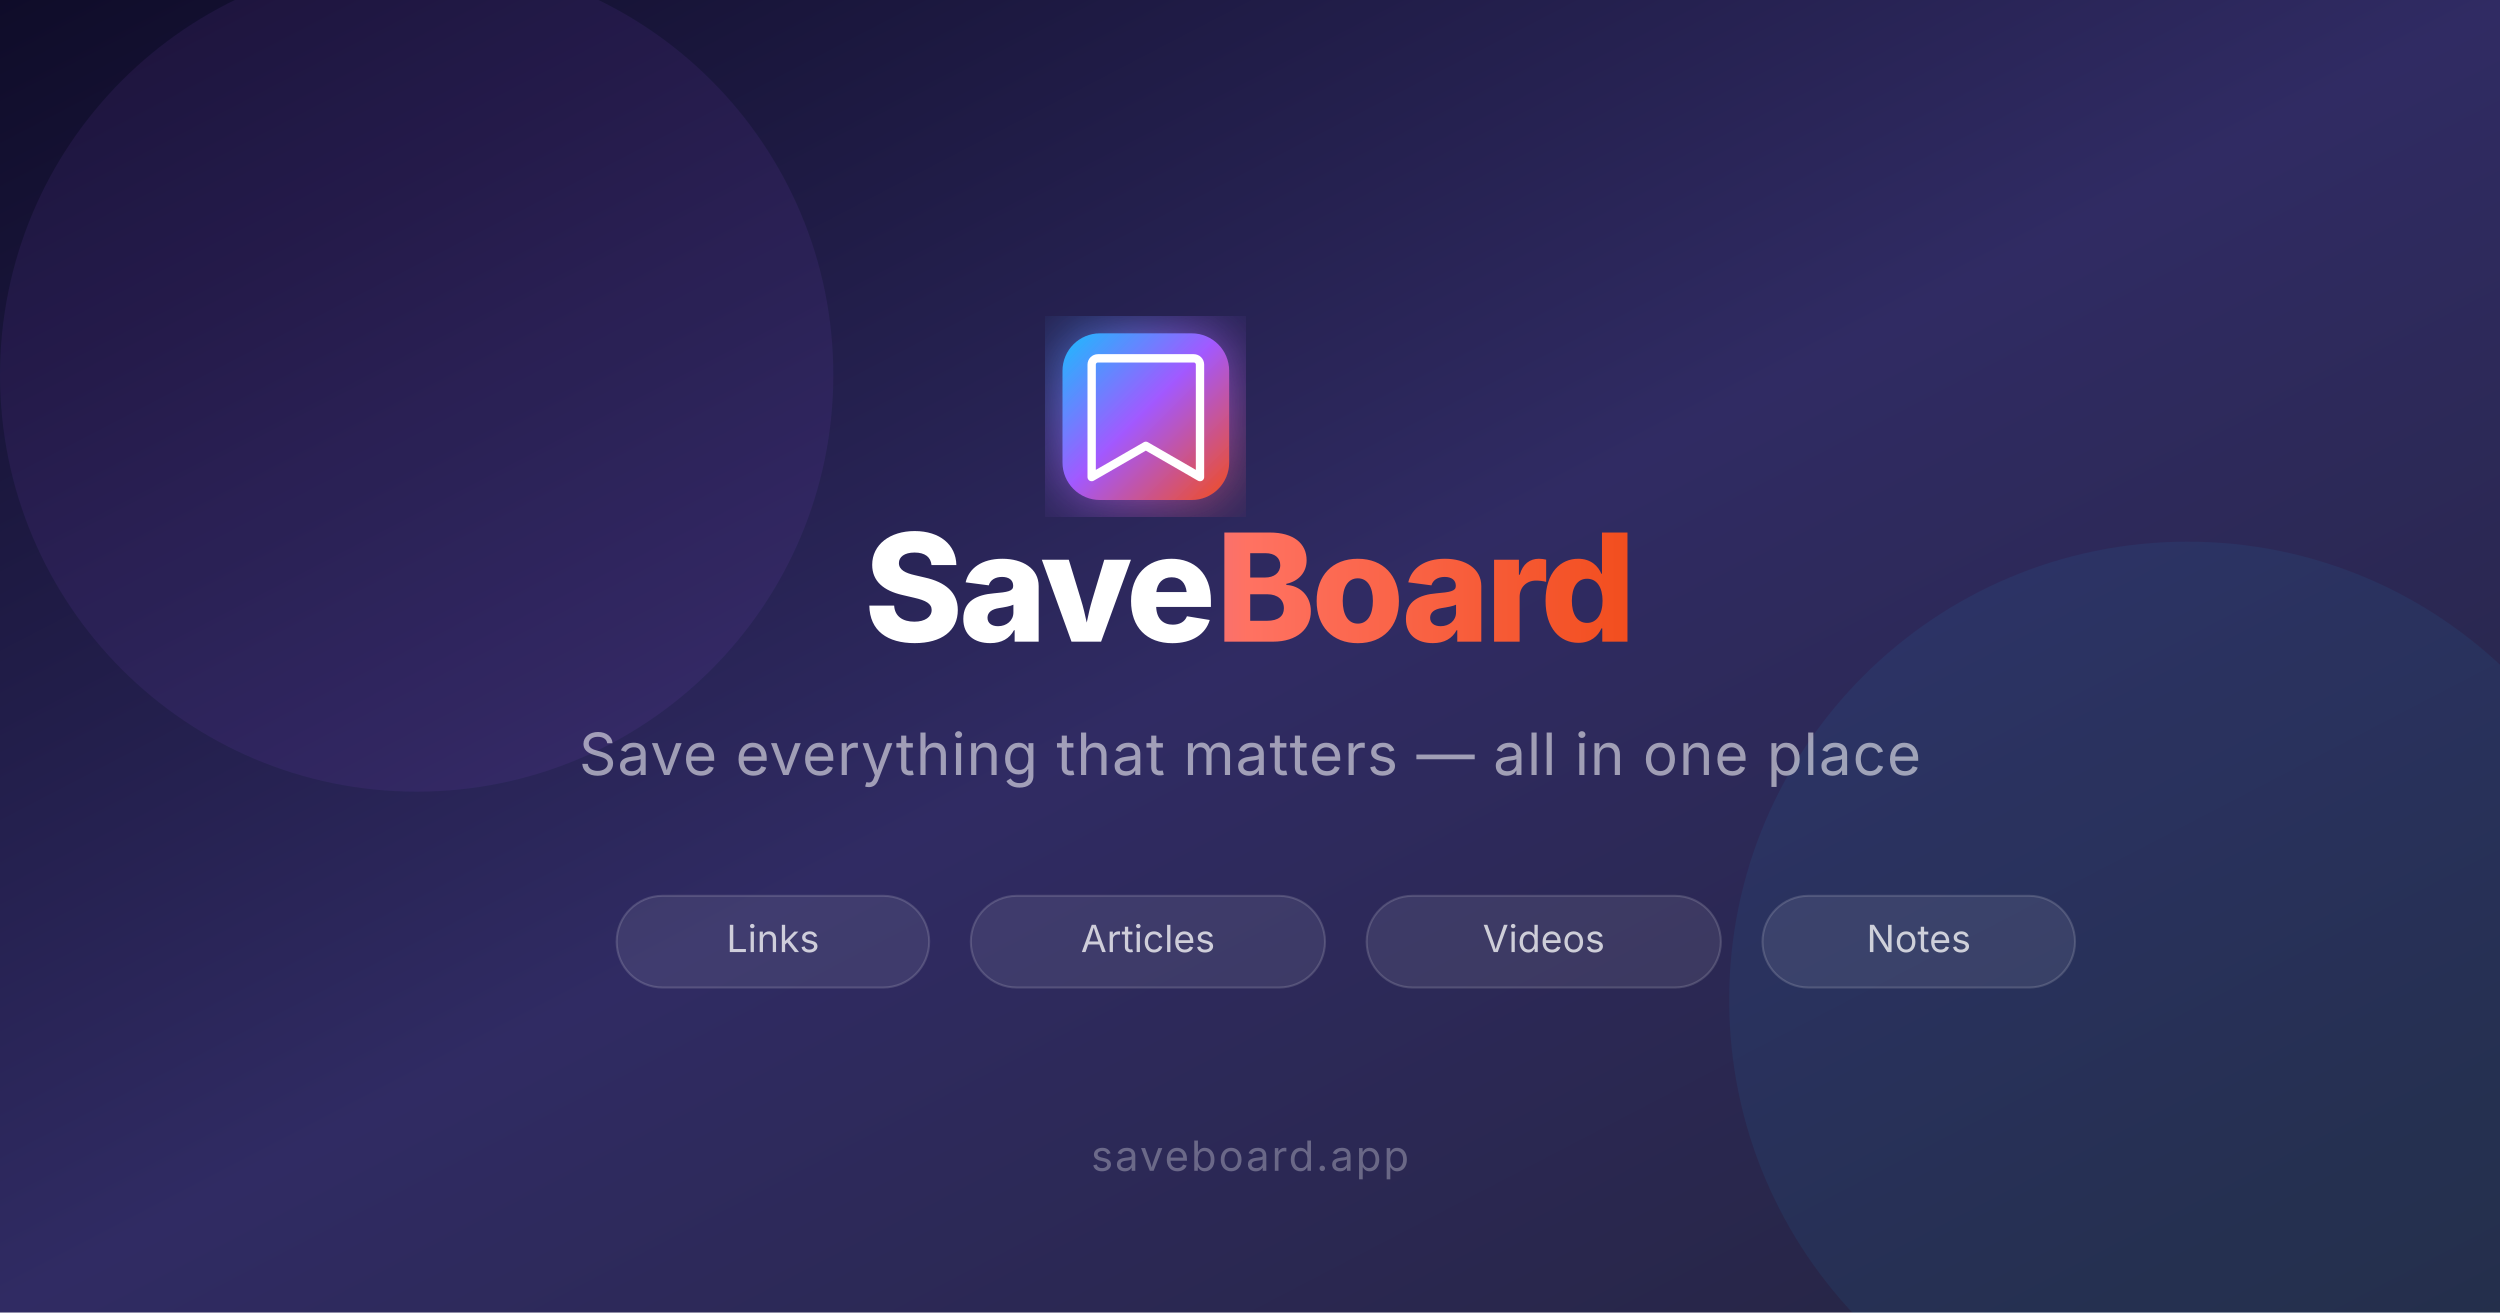
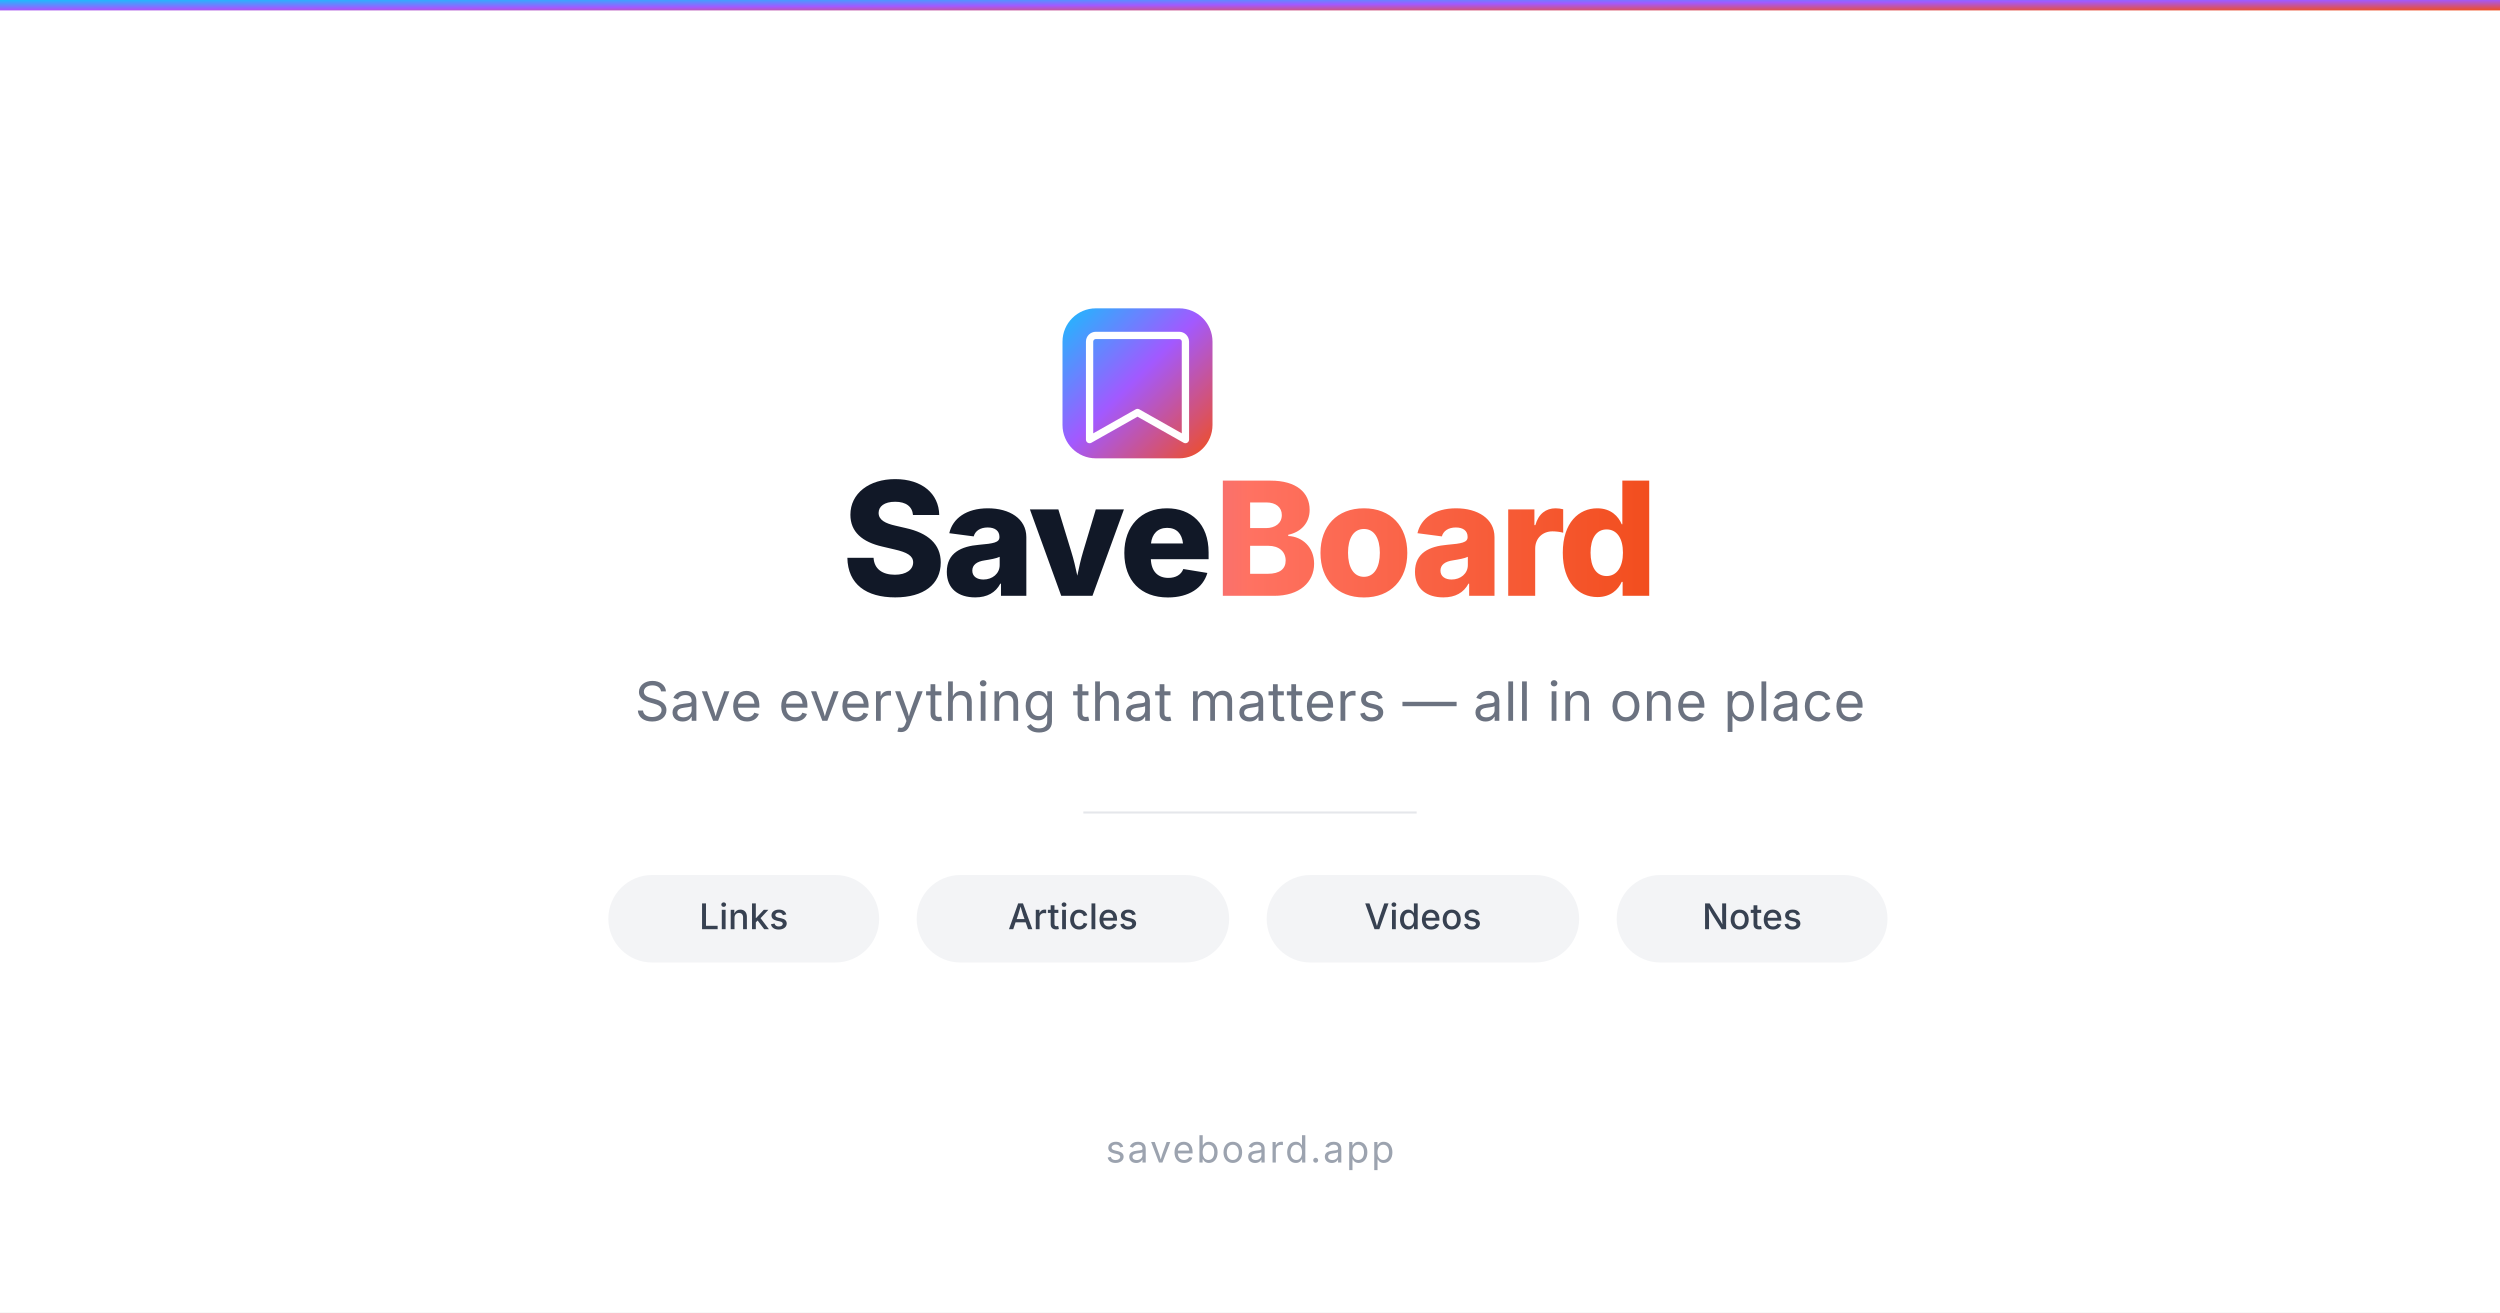
<svg xmlns="http://www.w3.org/2000/svg" viewBox="0 0 1200 630" width="1200" height="630">
  <defs>
-     <linearGradient id="bg" x1="0%" y1="0%" x2="100%" y2="100%">
-       <stop offset="0%" stop-color="#0f0c29" />
-       <stop offset="50%" stop-color="#302b63" />
-       <stop offset="100%" stop-color="#24243e" />
-     </linearGradient>
    <linearGradient id="logo" x1="0%" y1="0%" x2="100%" y2="100%">
      <stop offset="0%" stop-color="#1ABCFE" />
      <stop offset="48%" stop-color="#A259FF" />
      <stop offset="100%" stop-color="#F24E1E" />
    </linearGradient>
-     <linearGradient id="text" x1="0%" y1="0%" x2="100%" y2="0%">
+     <linearGradient id="brand" x1="0%" y1="0%" x2="100%" y2="0%">
      <stop offset="0%" stop-color="#A259FF" />
      <stop offset="50%" stop-color="#FF7262" />
      <stop offset="100%" stop-color="#F24E1E" />
    </linearGradient>
-     <filter id="glow">
-       <feGaussianBlur stdDeviation="18" result="blur" />
-       <feMerge>
-         <feMergeNode in="blur" />
-         <feMergeNode in="SourceGraphic" />
-       </feMerge>
-     </filter>
+     <linearGradient id="pill1" x1="0%" y1="0%" x2="100%" y2="100%">
+       <stop offset="0%" stop-color="#EDE9FE" />
+       <stop offset="100%" stop-color="#E0E7FF" />
+     </linearGradient>
  </defs>
-   <rect width="1200" height="630" fill="url(#bg)" />
-   <circle cx="200" cy="180" r="200" fill="#A259FF" opacity="0.08" />
-   <circle cx="1050" cy="480" r="220" fill="#1ABCFE" opacity="0.07" />
-   <rect x="510" y="160" width="80" height="80" rx="18" fill="url(#logo)" filter="url(#glow)" />
-   <path d="M527 172h46a3 3 0 0 1 3 3v54l-26-15-26 15v-54a3 3 0 0 1 3-3z" fill="none" stroke="white" stroke-width="4" stroke-linejoin="round" stroke-linecap="round" />
-   <text x="600" y="308" text-anchor="middle" font-family="-apple-system, BlinkMacSystemFont, 'Segoe UI', sans-serif" font-size="72" font-weight="800" fill="white" letter-spacing="-2">
-     Save<tspan fill="url(#text)">Board</tspan>
+   <rect width="1200" height="630" fill="#FFFFFF" />
+   <rect width="1200" height="5" fill="url(#logo)" />
+   <rect x="510" y="148" width="72" height="72" rx="16" fill="url(#logo)" />
+   <path d="M526 161h40a3 3 0 0 1 3 3v47l-23-13-23 13v-47a3 3 0 0 1 3-3z" fill="none" stroke="white" stroke-width="3.5" stroke-linejoin="round" stroke-linecap="round" />
+   <text x="600" y="286" text-anchor="middle" font-family="-apple-system, BlinkMacSystemFont, 'Segoe UI', sans-serif" font-size="76" font-weight="800" fill="#111827" letter-spacing="-2">
+     Save<tspan fill="url(#brand)">Board</tspan>
  </text>
-   <text x="600" y="372" text-anchor="middle" font-family="-apple-system, BlinkMacSystemFont, 'Segoe UI', sans-serif" font-size="28" font-weight="400" fill="rgba(255,255,255,0.55)" letter-spacing="0.5">
+   <text x="600" y="346" text-anchor="middle" font-family="-apple-system, BlinkMacSystemFont, 'Segoe UI', sans-serif" font-size="26" font-weight="400" fill="#6B7280" letter-spacing="0.3">
    Save everything that matters — all in one place
  </text>
-   <rect x="296" y="430" width="150" height="44" rx="22" fill="rgba(255,255,255,0.08)" stroke="rgba(255,255,255,0.15)" stroke-width="1" />
-   <text x="371" y="457" text-anchor="middle" font-family="-apple-system, BlinkMacSystemFont, 'Segoe UI', sans-serif" font-size="18" fill="rgba(255,255,255,0.75)">Links</text>
-   <rect x="466" y="430" width="170" height="44" rx="22" fill="rgba(255,255,255,0.08)" stroke="rgba(255,255,255,0.15)" stroke-width="1" />
-   <text x="551" y="457" text-anchor="middle" font-family="-apple-system, BlinkMacSystemFont, 'Segoe UI', sans-serif" font-size="18" fill="rgba(255,255,255,0.75)">Articles</text>
-   <rect x="656" y="430" width="170" height="44" rx="22" fill="rgba(255,255,255,0.08)" stroke="rgba(255,255,255,0.15)" stroke-width="1" />
-   <text x="741" y="457" text-anchor="middle" font-family="-apple-system, BlinkMacSystemFont, 'Segoe UI', sans-serif" font-size="18" fill="rgba(255,255,255,0.75)">Videos</text>
-   <rect x="846" y="430" width="150" height="44" rx="22" fill="rgba(255,255,255,0.08)" stroke="rgba(255,255,255,0.15)" stroke-width="1" />
-   <text x="921" y="457" text-anchor="middle" font-family="-apple-system, BlinkMacSystemFont, 'Segoe UI', sans-serif" font-size="18" fill="rgba(255,255,255,0.75)">Notes</text>
-   <text x="600" y="562" text-anchor="middle" font-family="-apple-system, BlinkMacSystemFont, 'Segoe UI', sans-serif" font-size="20" fill="rgba(255,255,255,0.30)" letter-spacing="1">
+   <line x1="520" y1="390" x2="680" y2="390" stroke="#E5E7EB" stroke-width="1" />
+   <rect x="292" y="420" width="130" height="42" rx="21" fill="#F3F4F6" />
+   <text x="357" y="446" text-anchor="middle" font-family="-apple-system, BlinkMacSystemFont, 'Segoe UI', sans-serif" font-size="17" font-weight="500" fill="#374151">Links</text>
+   <rect x="440" y="420" width="150" height="42" rx="21" fill="#F3F4F6" />
+   <text x="515" y="446" text-anchor="middle" font-family="-apple-system, BlinkMacSystemFont, 'Segoe UI', sans-serif" font-size="17" font-weight="500" fill="#374151">Articles</text>
+   <rect x="608" y="420" width="150" height="42" rx="21" fill="#F3F4F6" />
+   <text x="683" y="446" text-anchor="middle" font-family="-apple-system, BlinkMacSystemFont, 'Segoe UI', sans-serif" font-size="17" font-weight="500" fill="#374151">Videos</text>
+   <rect x="776" y="420" width="130" height="42" rx="21" fill="#F3F4F6" />
+   <text x="841" y="446" text-anchor="middle" font-family="-apple-system, BlinkMacSystemFont, 'Segoe UI', sans-serif" font-size="17" font-weight="500" fill="#374151">Notes</text>
+   <text x="600" y="558" text-anchor="middle" font-family="-apple-system, BlinkMacSystemFont, 'Segoe UI', sans-serif" font-size="18" fill="#9CA3AF" letter-spacing="1">
    saveboard.app
  </text>
</svg>
